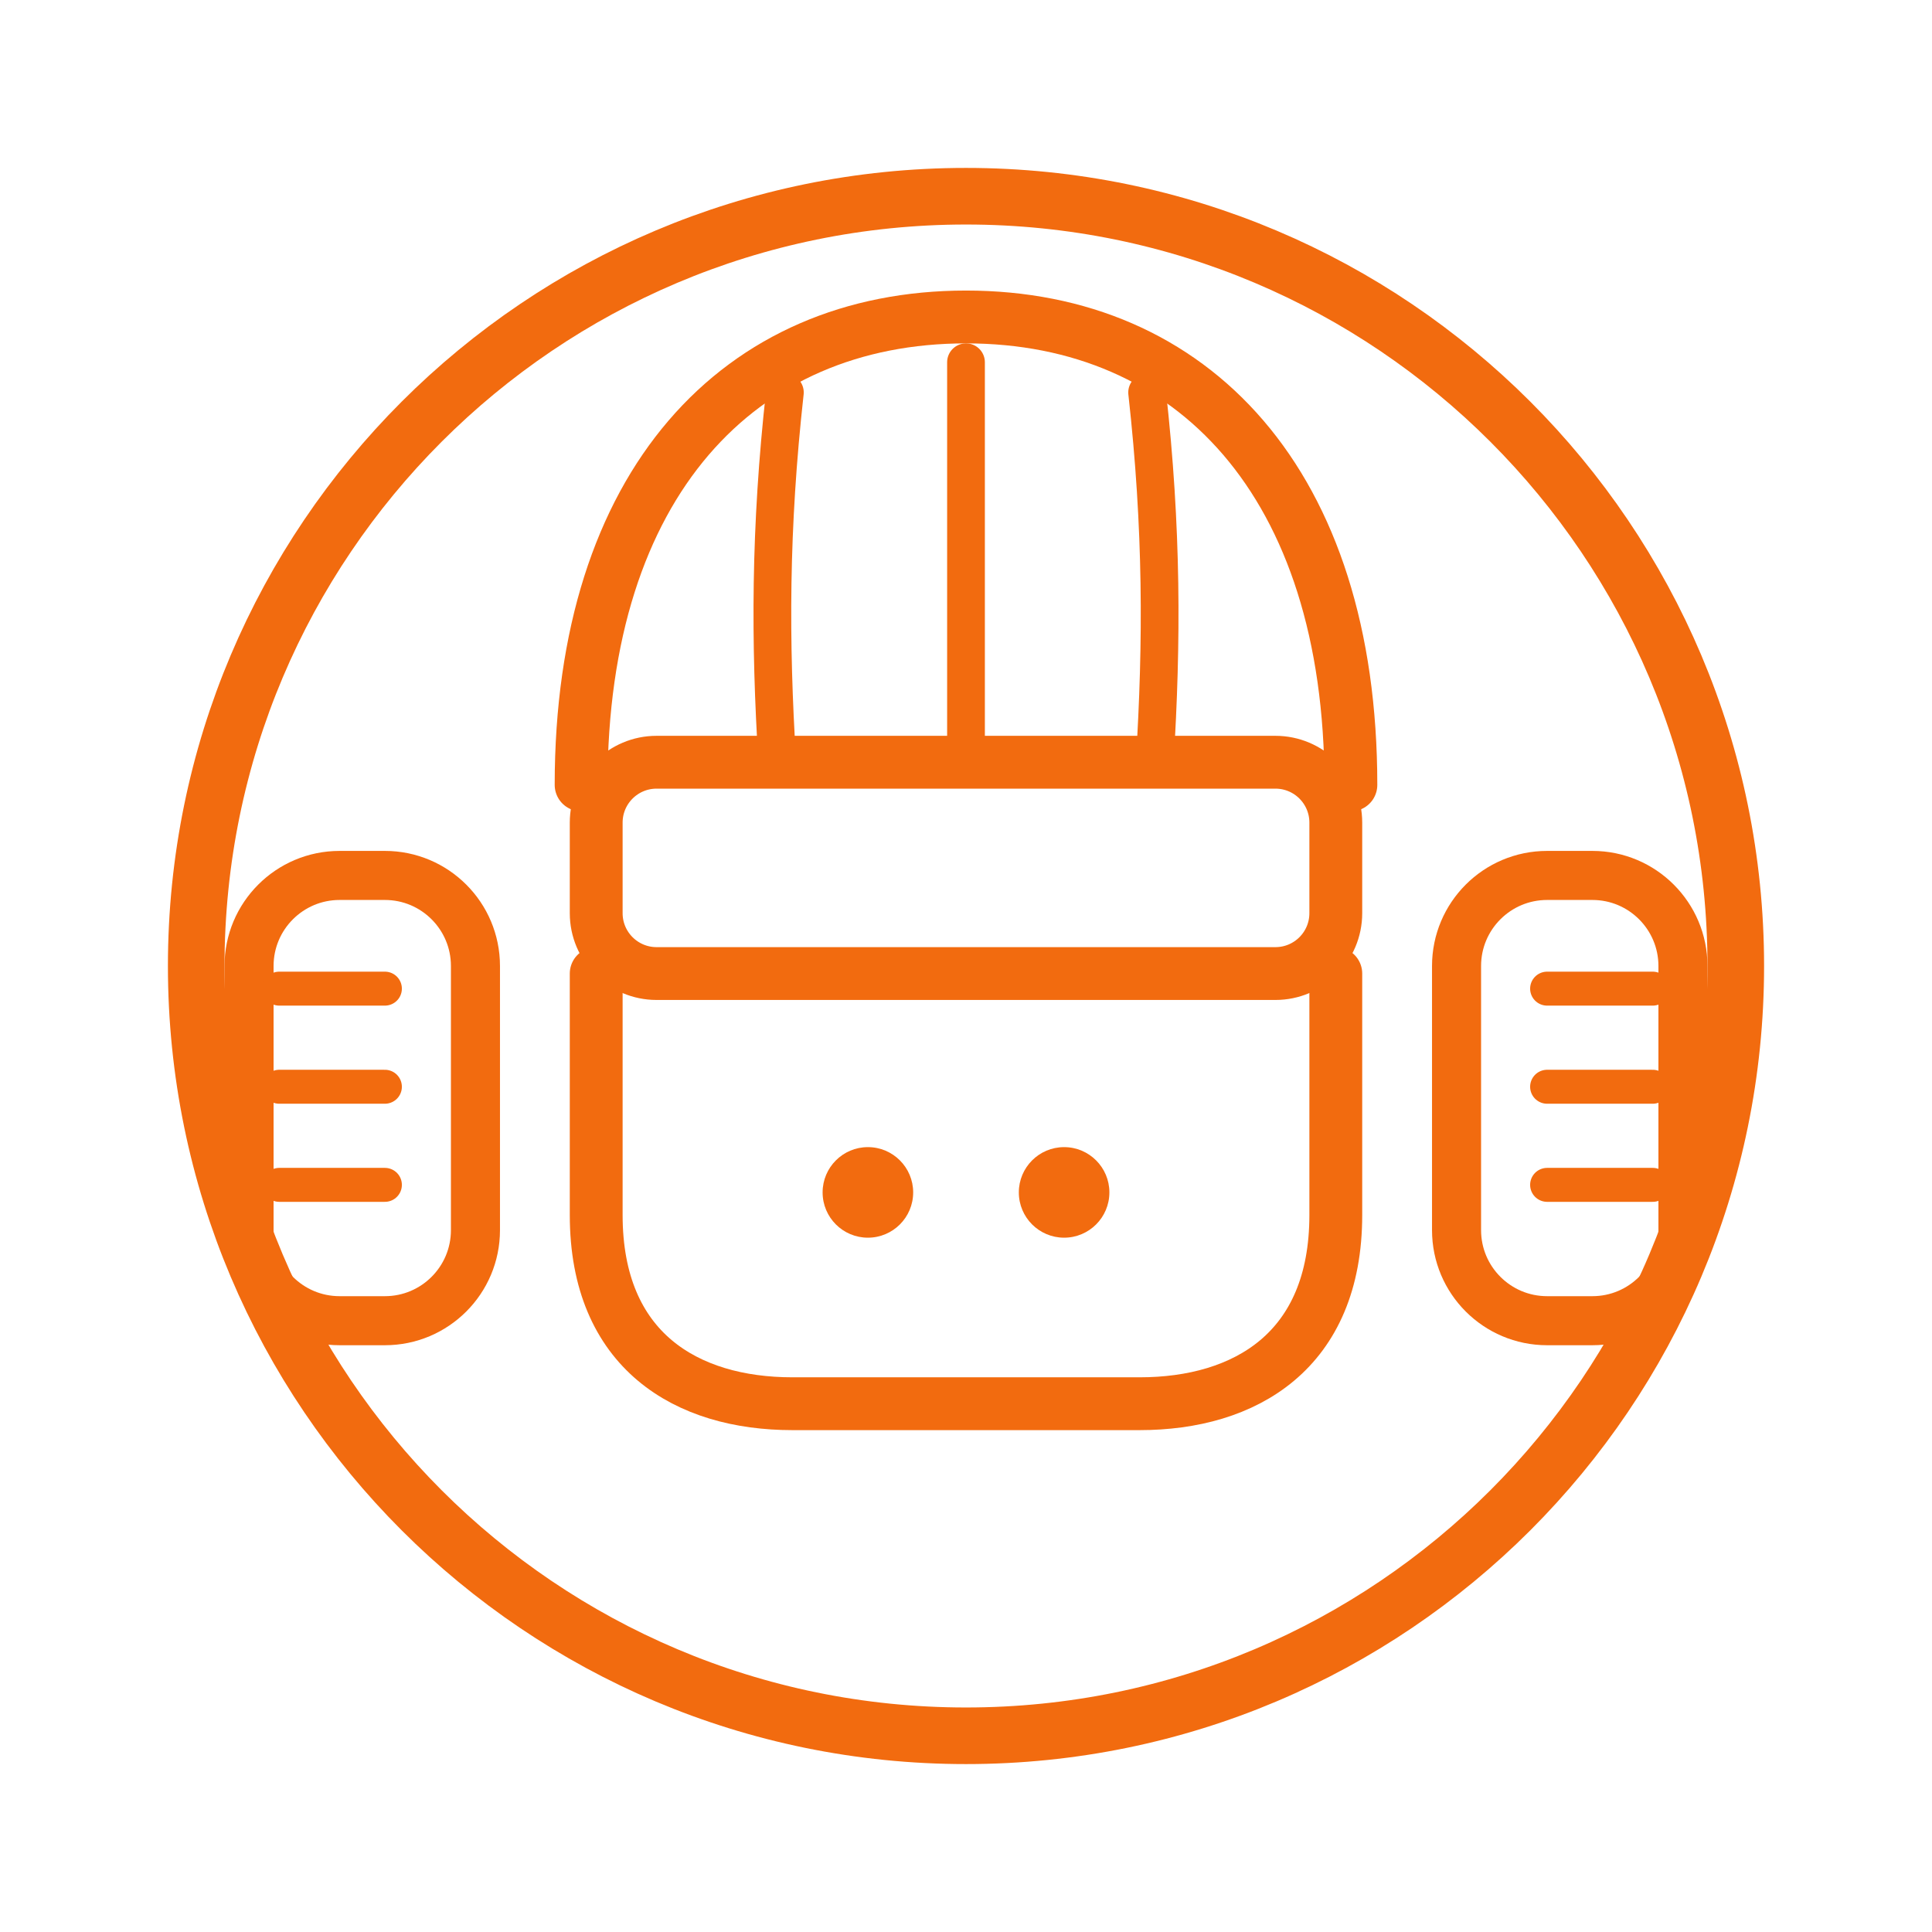
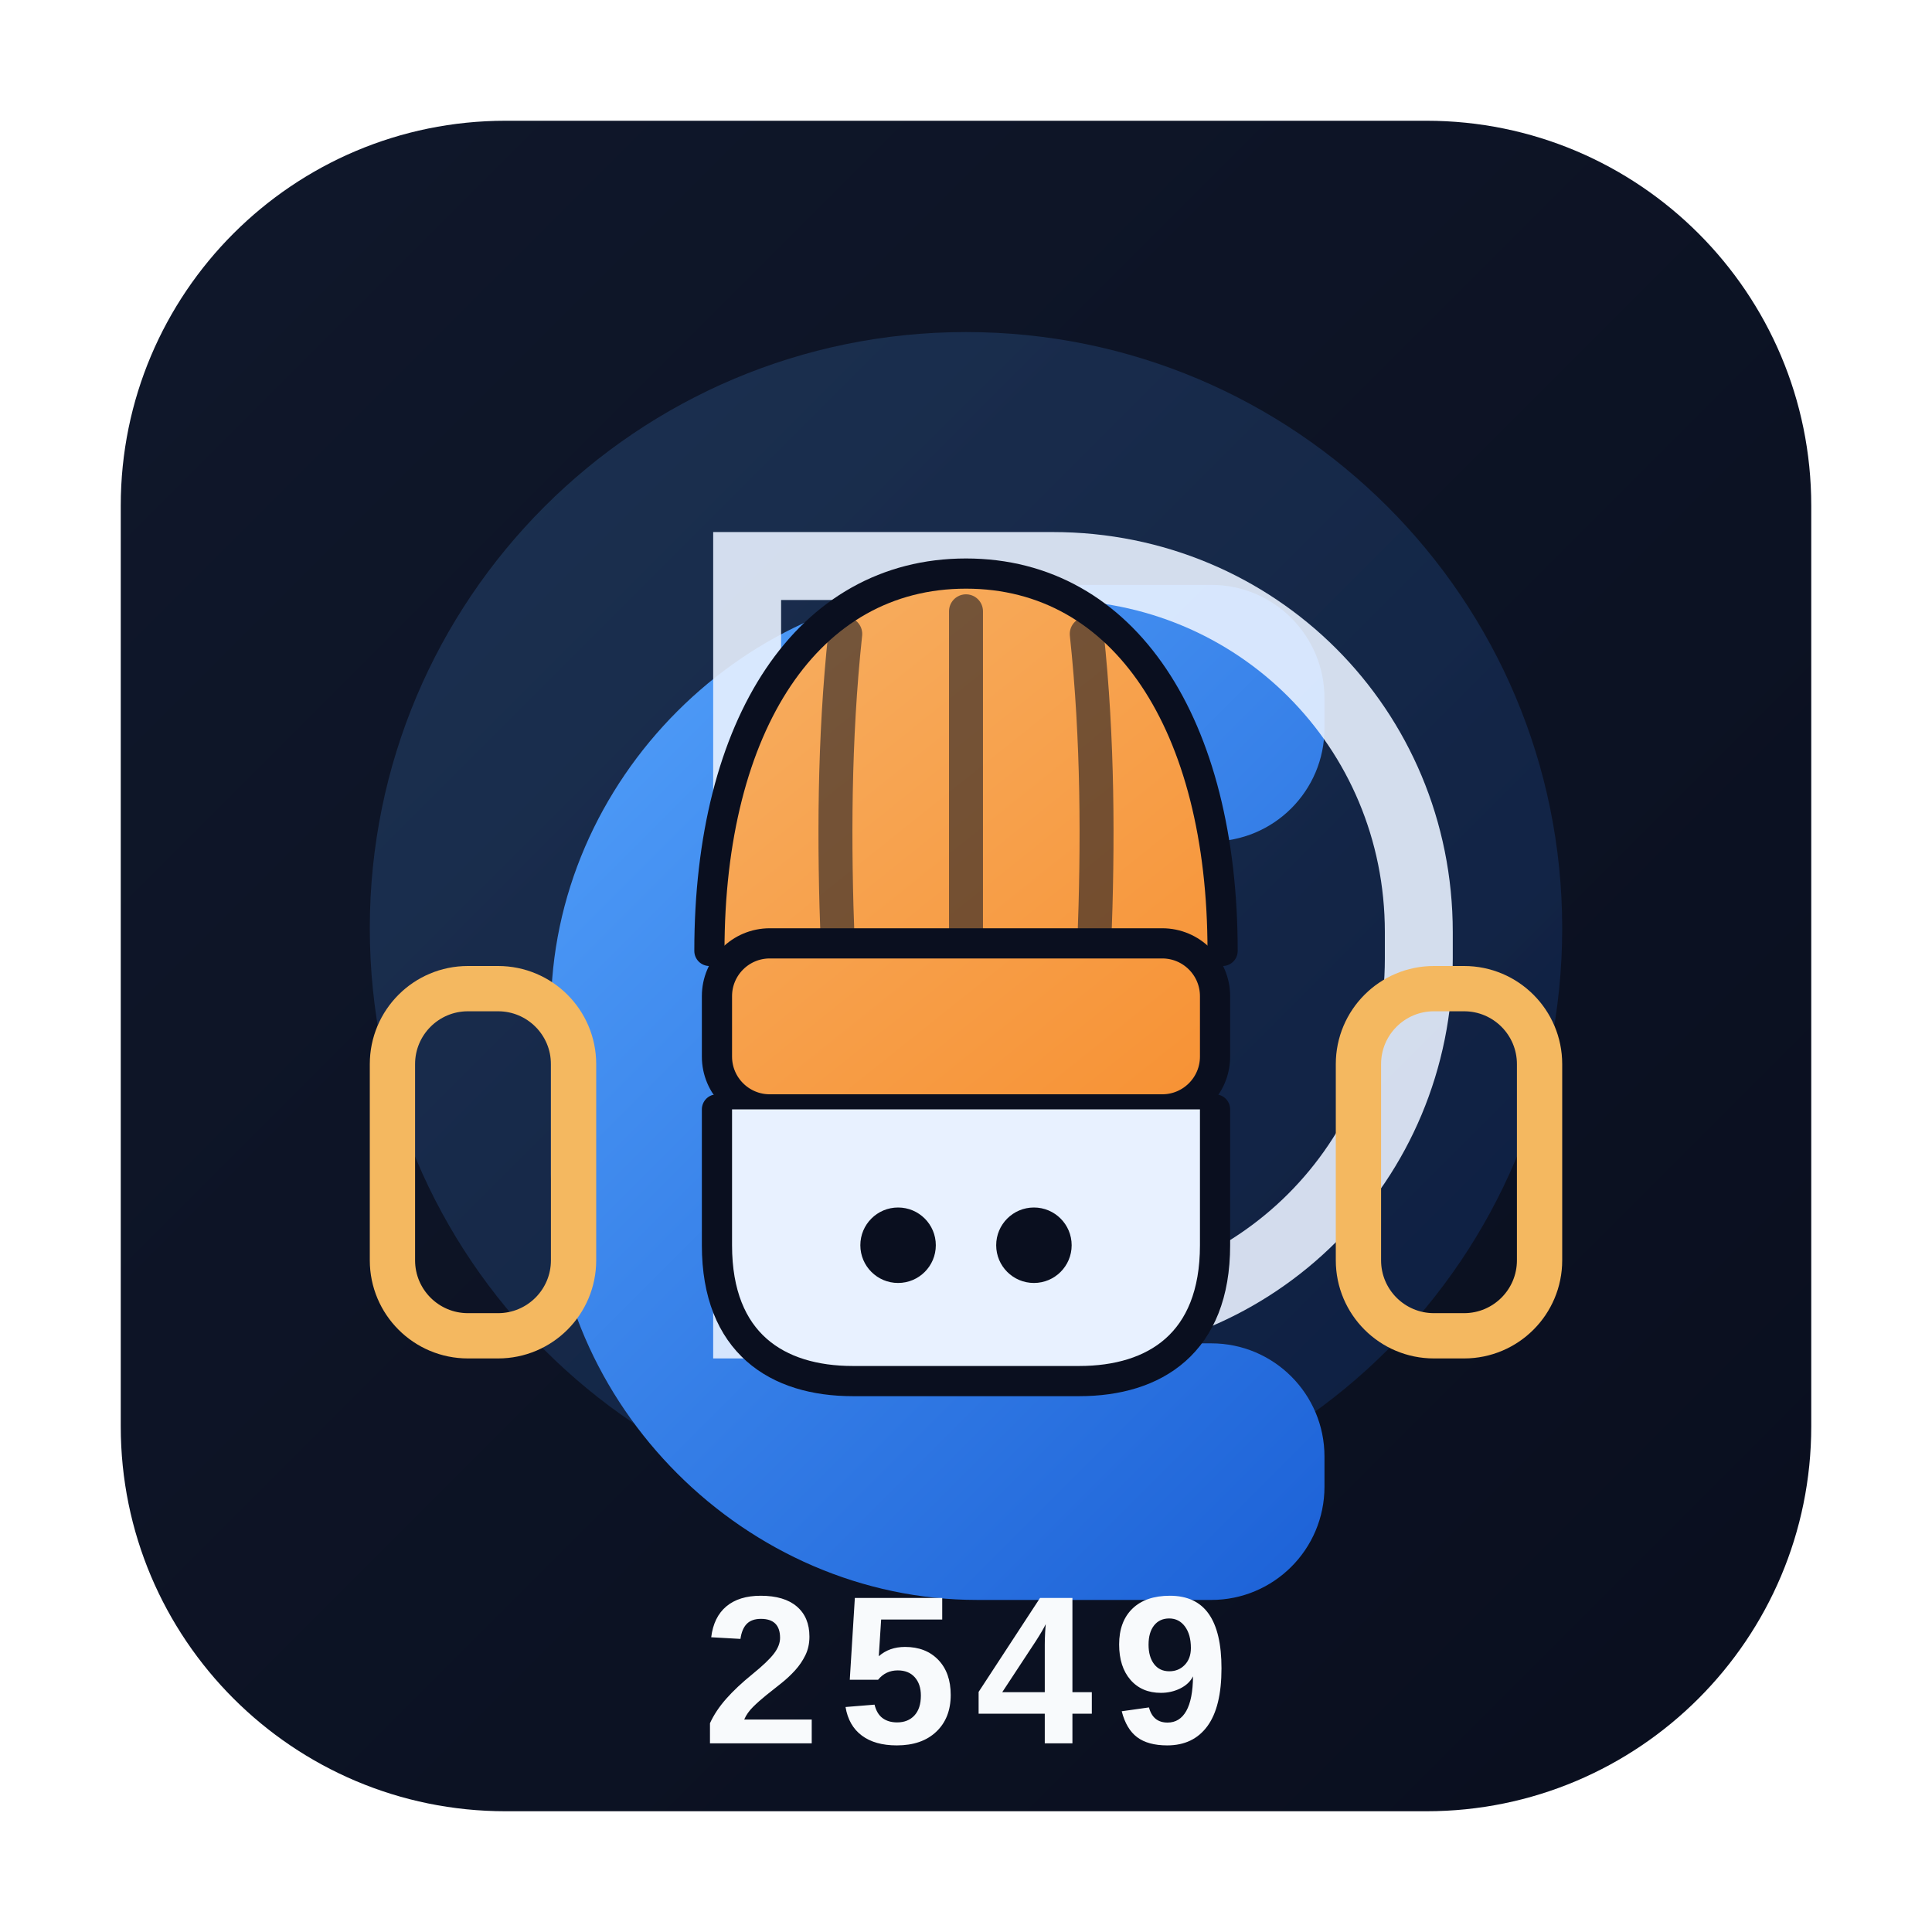
<svg xmlns="http://www.w3.org/2000/svg" viewBox="0 0 512 512" fill="none">
-   <g stroke="#F26B0F" stroke-linecap="round" stroke-linejoin="round">
-     <circle cx="256" cy="256" r="204" stroke-width="15" />
-     <path d="M154 208C154 128 196 84 256 84C316 84 358 128 358 208" stroke-width="14" />
-     <path d="M208 104C204 140 204 170 206 202" stroke-width="10" />
-     <path d="M256 96L256 202" stroke-width="10" />
-     <path d="M304 104C308 140 308 170 306 202" stroke-width="10" />
-     <rect x="158" y="202" width="196" height="56" rx="16" stroke-width="14" />
-     <path d="M158 258L158 322C158 358 182 372 210 372L302 372C330 372 354 358 354 322L354 258" stroke-width="14" />
-     <rect x="66" y="232" width="60" height="118" rx="24" stroke-width="13" />
-     <path d="M74 262H102" stroke-width="9" />
-     <path d="M74 288H102" stroke-width="9" />
-     <path d="M74 314H102" stroke-width="9" />
-     <rect x="386" y="232" width="60" height="118" rx="24" stroke-width="13" />
-     <path d="M410 262H438" stroke-width="9" />
-     <path d="M410 288H438" stroke-width="9" />
-     <path d="M410 314H438" stroke-width="9" />
+   <defs>
+     <linearGradient id="qbg" x1="64" y1="64" x2="448" y2="448" gradientUnits="userSpaceOnUse">
+       <stop stop-color="#0F172A" />
+       <stop offset="1" stop-color="#0A0F1F" />
+     </linearGradient>
+     <linearGradient id="qaccent" x1="120" y1="120" x2="392" y2="392" gradientUnits="userSpaceOnUse">
+       <stop stop-color="#5AA9FF" />
+       <stop offset="1" stop-color="#1B60D6" />
+     </linearGradient>
+     <linearGradient id="qmetal" x1="180" y1="140" x2="332" y2="330" gradientUnits="userSpaceOnUse">
+       <stop stop-color="#F7B267" />
+       <stop offset="1" stop-color="#F78C2B" />
+     </linearGradient>
+   </defs>
+   <rect x="32" y="32" width="448" height="448" rx="102" fill="url(#qbg)" />
+   <circle cx="256" cy="246" r="158" fill="url(#qaccent)" opacity="0.18" />
+   <path d="M146 268C146 206.655 197.655 155 259 155H321C337.569 155 351 168.431 351 185V193C351 209.569 337.569 223 321 223H259C230.281 223 207 246.281 207 275V304C207 332.719 230.281 356 259 356H321C337.569 356 351 369.431 351 386V394C351 410.569 337.569 424 321 424H259C197.655 424 146 372.345 146 311V268Z" fill="url(#qaccent)" />
+   <path d="M198 150H279C332.989 150 376 193.011 376 247V254C376 307.989 332.989 351 279 351H198V150Z" fill="none" stroke="#E8F1FF" stroke-width="18" opacity="0.9" />
+   <g stroke-linecap="round" stroke-linejoin="round">
+     <path d="M188 252C188 192 214 152 256 152C298 152 324 192 324 252" fill="url(#qmetal)" stroke="#0A0F1F" stroke-width="8" />
+     <path d="M224 168C221 196 221 224 222 250" stroke="#0A0F1F" stroke-width="9" opacity="0.55" />
+     <path d="M256 162L256 250" stroke="#0A0F1F" stroke-width="9" opacity="0.55" />
+     <path d="M288 168C291 196 291 224 290 250" stroke="#0A0F1F" stroke-width="9" opacity="0.55" />
+     <rect x="190" y="250" width="132" height="44" rx="14" fill="url(#qmetal)" stroke="#0A0F1F" stroke-width="8" />
+     <path d="M190 294L190 330C190 356 206 366 226 366L286 366C306 366 322 356 322 330L322 294" fill="#E8F1FF" stroke="#0A0F1F" stroke-width="8" />
  </g>
-   <circle cx="230" cy="316" r="12" fill="#F26B0F" />
-   <circle cx="282" cy="316" r="12" fill="#F26B0F" />
+   <circle cx="238" cy="330" r="10" fill="#0A0F1F" />
+   <circle cx="274" cy="330" r="10" fill="#0A0F1F" />
+   <g stroke="#F4B860" stroke-width="12" stroke-linecap="round">
+     <rect x="104" y="262" width="48" height="92" rx="20" />
+     <rect x="360" y="262" width="48" height="92" rx="20" />
+   </g>
+   <text x="256" y="462" text-anchor="middle" fill="#F8FAFC" font-family="Arial, sans-serif" font-size="56" font-weight="900" letter-spacing="5">2549</text>
</svg>
